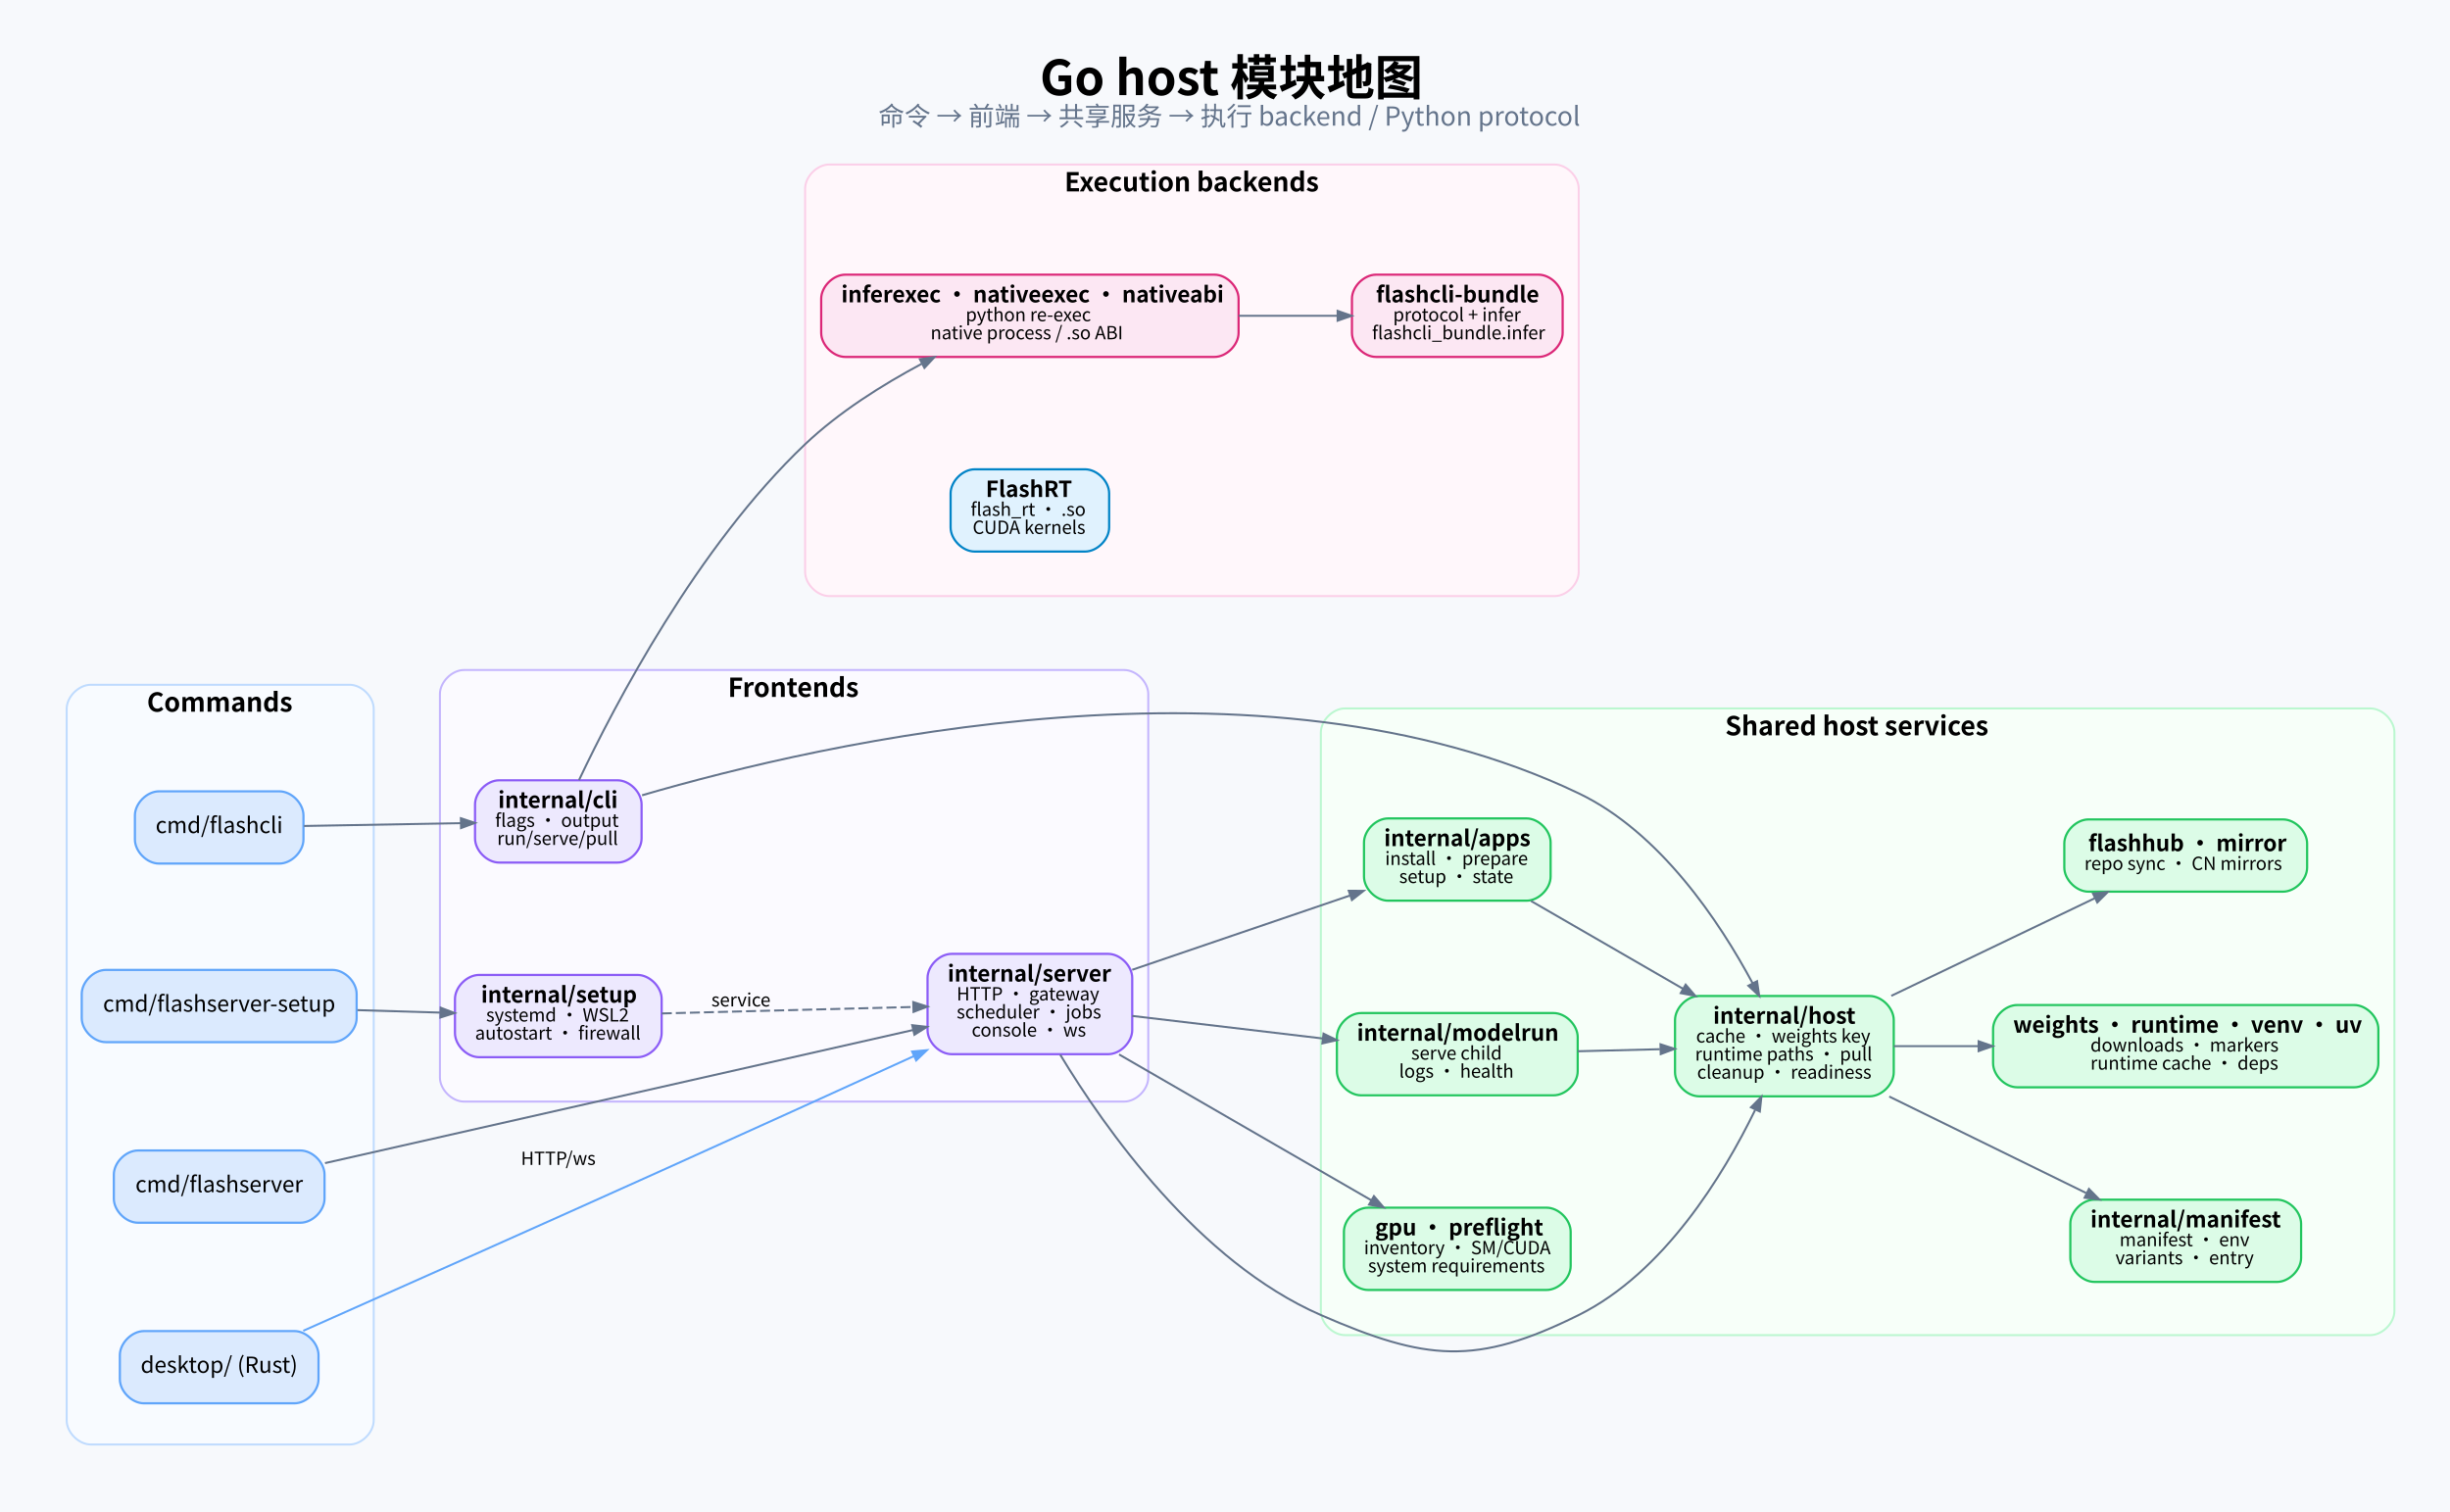
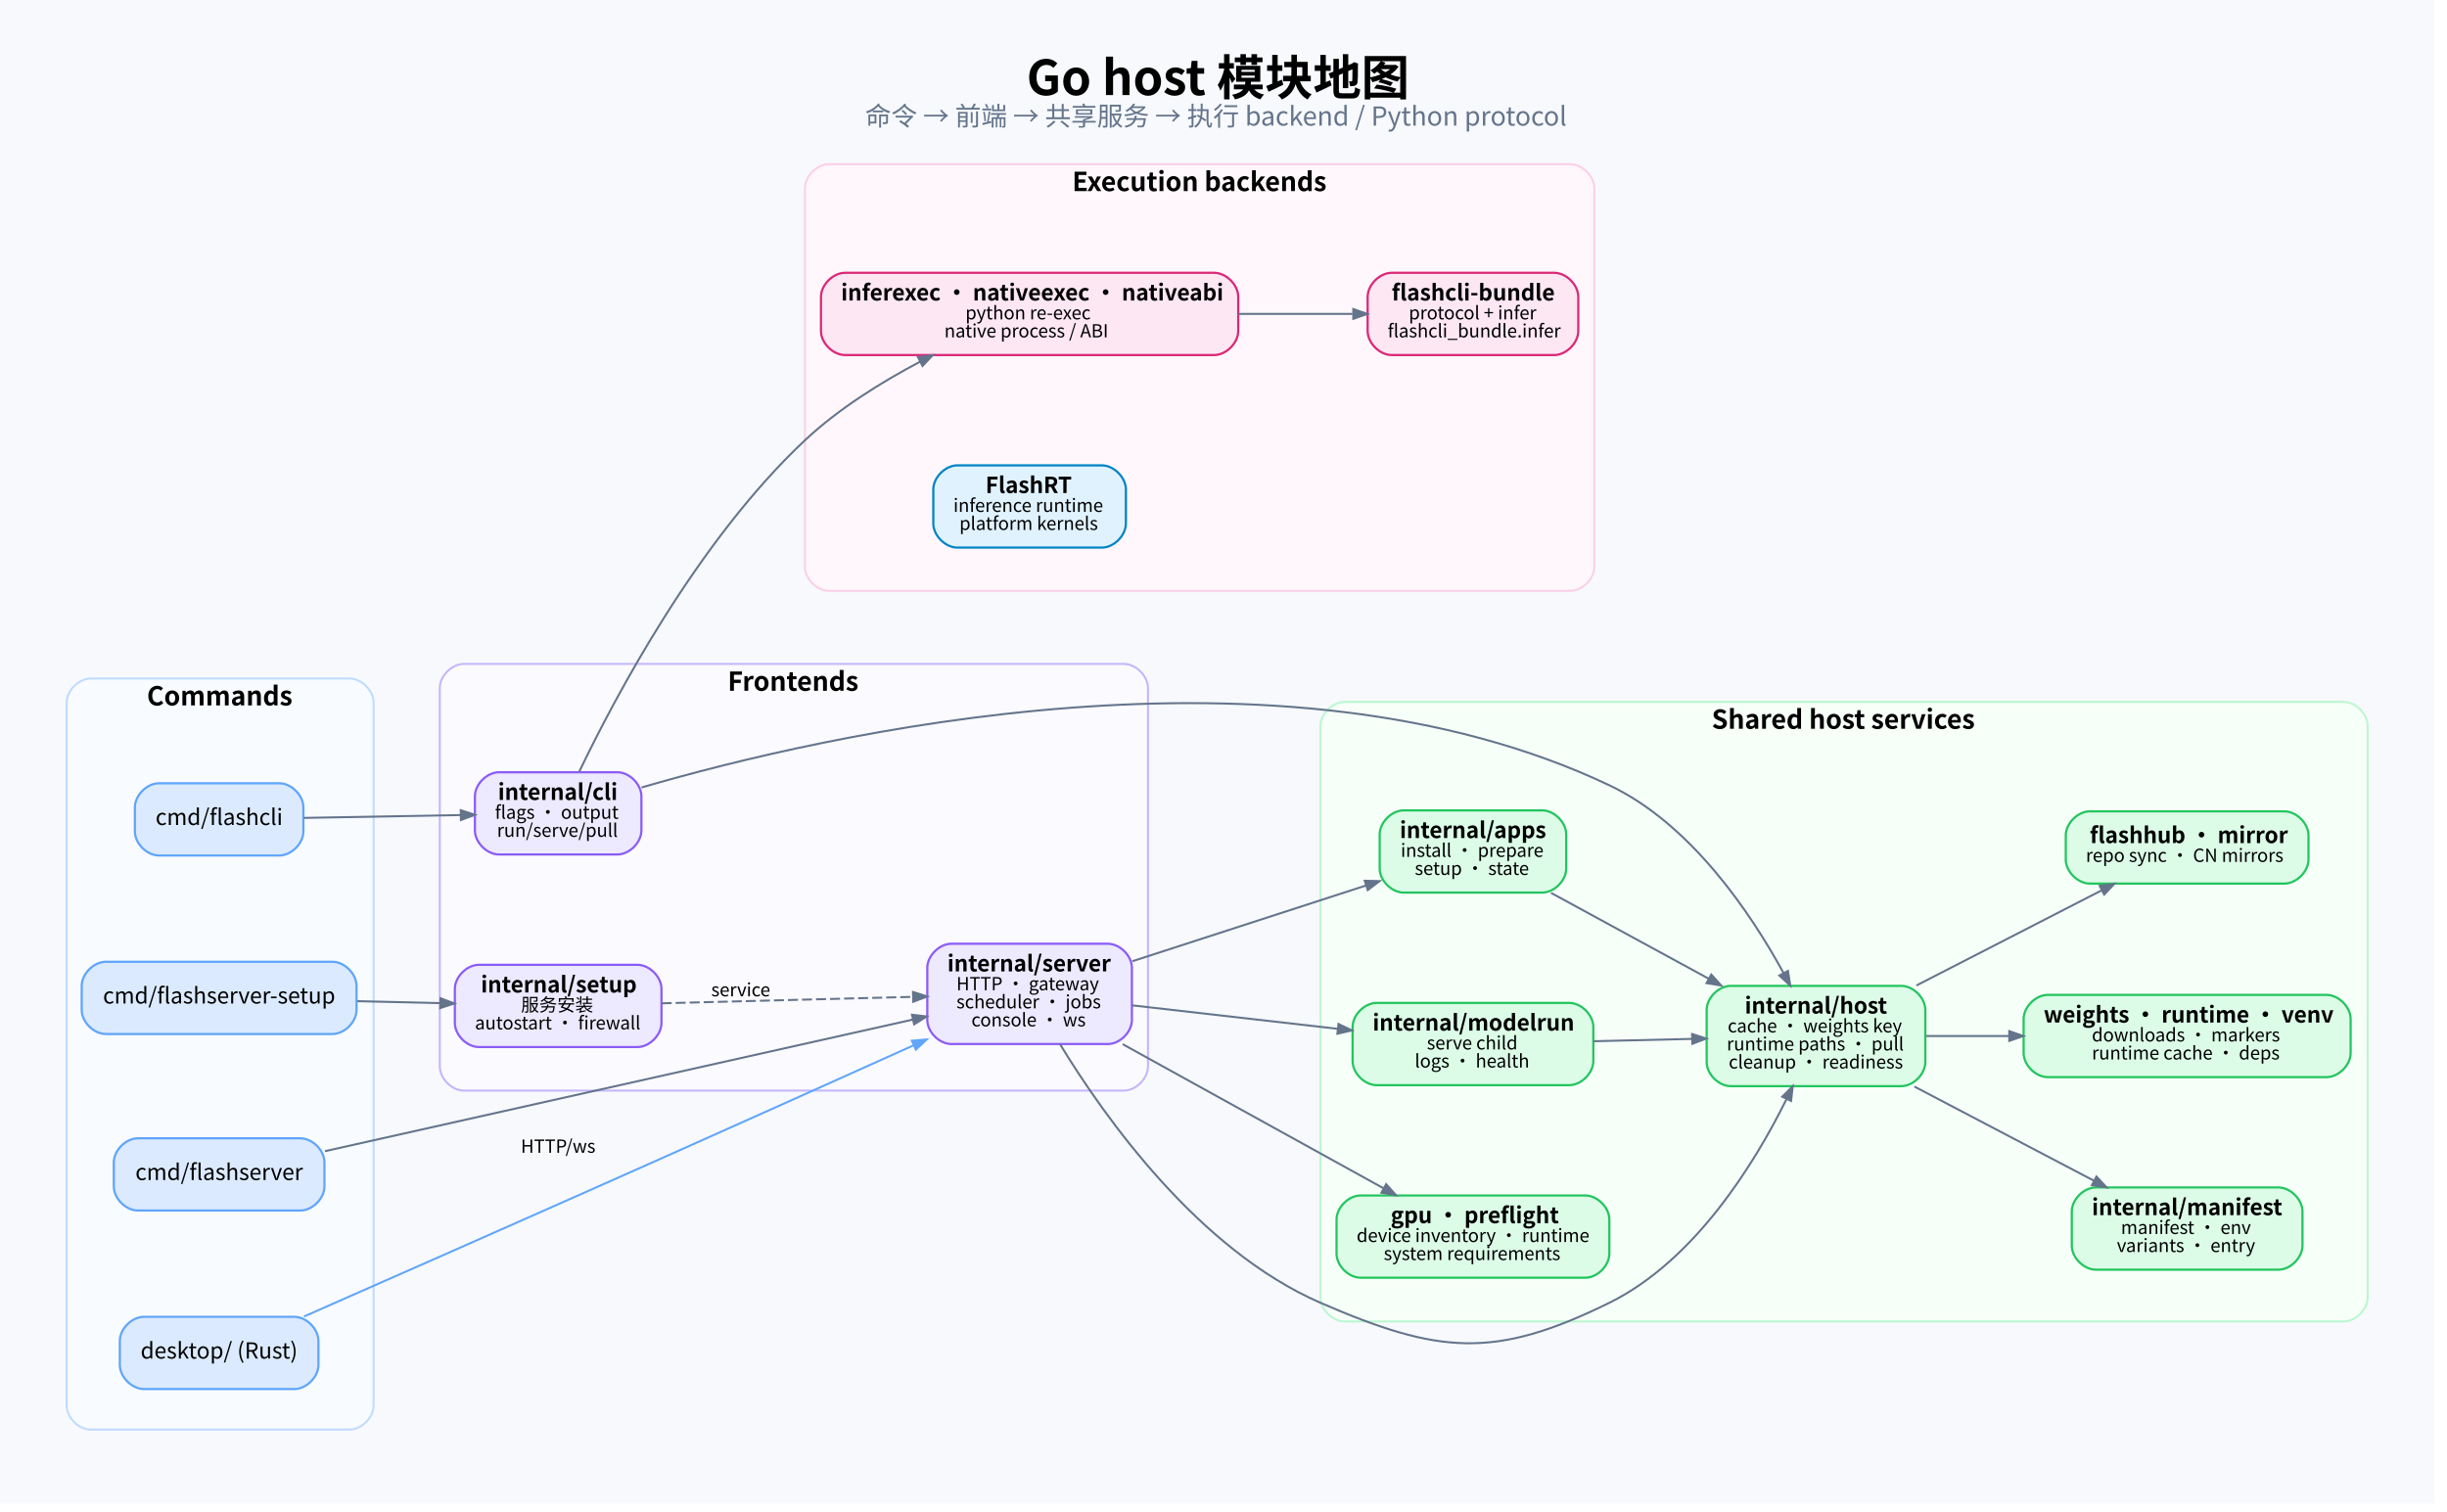
- <svg xmlns="http://www.w3.org/2000/svg" width="1050pt" height="648pt" viewBox="0.00 0.00 1049.95 648.00">
-   <g id="graph0" class="graph" transform="scale(0.86 0.86) rotate(0) translate(25.2 731.7)">
-     <polygon fill="#f7f9fc" stroke="transparent" points="-25.2,25.2 -25.2,-731.7 1201.2,-731.7 1201.2,25.2 -25.2,25.2" />
-     <text text-anchor="start" x="493" y="-684.3" font-family="Noto Sans CJK SC" font-weight="bold" font-size="24.00">Go host 模块地图</text>
-     <text text-anchor="start" x="412.5" y="-669.1" font-family="Noto Sans CJK SC" font-size="13.00" fill="#64748b">命令 → 前端 → 共享服务 → 执行 backend / Python protocol</text>
+ <svg xmlns="http://www.w3.org/2000/svg" width="1049pt" height="648pt" viewBox="0.00 0.00 1048.95 648.00">
+   <g id="graph0" class="graph" transform="scale(0.86 0.86) rotate(0) translate(25.2 724.39)">
+     <polygon fill="#f7f9fc" stroke="transparent" points="-25.2,25.2 -25.2,-724.39 1188.2,-724.39 1188.2,25.2 -25.2,25.2" />
+     <text text-anchor="start" x="486.5" y="-676.99" font-family="Noto Sans CJK SC" font-weight="bold" font-size="24.00">Go host 模块地图</text>
+     <text text-anchor="start" x="406" y="-661.79" font-family="Noto Sans CJK SC" font-size="13.00" fill="#64748b">命令 → 前端 → 共享服务 → 执行 backend / Python protocol</text>
    <g id="clust1" class="cluster">
-       <path fill="#f8fbff" stroke="#bfdbfe" d="M20,-11.79C20,-11.79 149,-11.79 149,-11.79 155,-11.79 161,-17.79 161,-23.79 161,-23.79 161,-378.42 161,-378.42 161,-384.42 155,-390.42 149,-390.42 149,-390.42 20,-390.42 20,-390.42 14,-390.42 8,-384.42 8,-378.42 8,-378.42 8,-23.79 8,-23.79 8,-17.79 14,-11.79 20,-11.79" />
-       <text text-anchor="start" x="48" y="-377.02" font-family="Noto Sans CJK SC" font-weight="bold" font-size="13.00">Commands</text>
+       <path fill="#f8fbff" stroke="#bfdbfe" d="M20,-11.66C20,-11.66 149,-11.66 149,-11.66 155,-11.66 161,-17.66 161,-23.66 161,-23.66 161,-374.1 161,-374.1 161,-380.1 155,-386.1 149,-386.1 149,-386.1 20,-386.1 20,-386.1 14,-386.1 8,-380.1 8,-374.1 8,-374.1 8,-23.66 8,-23.66 8,-17.66 14,-11.66 20,-11.66" />
+       <text text-anchor="start" x="48" y="-372.7" font-family="Noto Sans CJK SC" font-weight="bold" font-size="13.00">Commands</text>
    </g>
    <g id="clust2" class="cluster">
-       <path fill="#fbfaff" stroke="#c4b5fd" d="M206,-182.69C206,-182.69 535,-182.69 535,-182.69 541,-182.69 547,-188.69 547,-194.69 547,-194.69 547,-385.78 547,-385.78 547,-391.78 541,-397.78 535,-397.78 535,-397.78 206,-397.78 206,-397.78 200,-397.78 194,-391.78 194,-385.78 194,-385.78 194,-194.69 194,-194.69 194,-188.69 200,-182.69 206,-182.69" />
-       <text text-anchor="start" x="337.5" y="-384.38" font-family="Noto Sans CJK SC" font-weight="bold" font-size="13.00">Frontends</text>
+       <path fill="#fbfaff" stroke="#c4b5fd" d="M206,-180.67C206,-180.67 535,-180.67 535,-180.67 541,-180.67 547,-186.67 547,-192.67 547,-192.67 547,-381.39 547,-381.39 547,-387.39 541,-393.39 535,-393.39 535,-393.39 206,-393.39 206,-393.39 200,-393.39 194,-387.39 194,-381.39 194,-381.39 194,-192.67 194,-192.67 194,-186.67 200,-180.67 206,-180.67" />
+       <text text-anchor="start" x="337.5" y="-379.99" font-family="Noto Sans CJK SC" font-weight="bold" font-size="13.00">Frontends</text>
    </g>
    <g id="clust3" class="cluster">
-       <path fill="#f7fff9" stroke="#bbf7d0" d="M645,-66.3C645,-66.3 1156,-66.3 1156,-66.3 1162,-66.3 1168,-72.3 1168,-78.3 1168,-78.3 1168,-366.63 1168,-366.63 1168,-372.63 1162,-378.63 1156,-378.63 1156,-378.63 645,-378.63 645,-378.63 639,-378.63 633,-372.63 633,-366.63 633,-366.63 633,-78.3 633,-78.3 633,-72.3 639,-66.3 645,-66.3" />
-       <text text-anchor="start" x="834.5" y="-365.23" font-family="Noto Sans CJK SC" font-weight="bold" font-size="13.00">Shared host services</text>
+       <path fill="#f7fff9" stroke="#bbf7d0" d="M645,-65.56C645,-65.56 1143,-65.56 1143,-65.56 1149,-65.56 1155,-71.56 1155,-77.56 1155,-77.56 1155,-362.45 1155,-362.45 1155,-368.45 1149,-374.45 1143,-374.45 1143,-374.45 645,-374.45 645,-374.45 639,-374.45 633,-368.45 633,-362.45 633,-362.45 633,-77.56 633,-77.56 633,-71.56 639,-65.56 645,-65.56" />
+       <text text-anchor="start" x="828" y="-361.05" font-family="Noto Sans CJK SC" font-weight="bold" font-size="13.00">Shared host services</text>
    </g>
    <g id="clust4" class="cluster">
-       <path fill="#fff7fb" stroke="#fbcfe8" d="M388,-434.62C388,-434.62 749.5,-434.62 749.5,-434.62 755.5,-434.62 761.5,-440.62 761.5,-446.62 761.5,-446.62 761.5,-637.71 761.5,-637.71 761.5,-643.71 755.5,-649.71 749.5,-649.71 749.5,-649.71 388,-649.71 388,-649.71 382,-649.71 376,-643.71 376,-637.71 376,-637.71 376,-446.62 376,-446.62 376,-440.62 382,-434.62 388,-434.62" />
-       <text text-anchor="start" x="505.25" y="-636.31" font-family="Noto Sans CJK SC" font-weight="bold" font-size="13.00">Execution backends</text>
+       <path fill="#fff7fb" stroke="#fbcfe8" d="M388,-429.81C388,-429.81 757.5,-429.81 757.5,-429.81 763.5,-429.81 769.5,-435.81 769.5,-441.81 769.5,-441.81 769.5,-630.53 769.5,-630.53 769.5,-636.53 763.5,-642.53 757.5,-642.53 757.5,-642.53 388,-642.53 388,-642.53 382,-642.53 376,-636.53 376,-630.53 376,-630.53 376,-441.81 376,-441.81 376,-435.81 382,-429.81 388,-429.81" />
+       <text text-anchor="start" x="509.25" y="-629.13" font-family="Noto Sans CJK SC" font-weight="bold" font-size="13.00">Execution backends</text>
    </g>
    <g id="node1" class="node">
-       <path fill="#dbeafe" stroke="#60a5fa" stroke-width="1.1" d="M114,-337.31C114,-337.31 54,-337.31 54,-337.31 48,-337.31 42,-331.31 42,-325.31 42,-325.31 42,-313.31 42,-313.31 42,-307.31 48,-301.31 54,-301.31 54,-301.31 114,-301.31 114,-301.31 120,-301.31 126,-307.31 126,-313.31 126,-313.31 126,-325.31 126,-325.31 126,-331.31 120,-337.31 114,-337.31" />
-       <text text-anchor="middle" x="84" y="-316.51" font-family="Noto Sans CJK SC" font-size="11.00">cmd/flashcli</text>
+       <path fill="#dbeafe" stroke="#60a5fa" stroke-width="1.1" d="M114,-333.88C114,-333.88 54,-333.88 54,-333.88 48,-333.88 42,-327.88 42,-321.88 42,-321.88 42,-309.88 42,-309.88 42,-303.88 48,-297.88 54,-297.88 54,-297.88 114,-297.88 114,-297.88 120,-297.88 126,-303.88 126,-309.88 126,-309.88 126,-321.88 126,-321.88 126,-327.88 120,-333.88 114,-333.88" />
+       <text text-anchor="middle" x="84" y="-313.08" font-family="Noto Sans CJK SC" font-size="11.00">cmd/flashcli</text>
    </g>
    <g id="node5" class="node">
-       <path fill="#ede9fe" stroke="#8b5cf6" stroke-width="1.1" d="M282.5,-342.81C282.5,-342.81 223.5,-342.81 223.5,-342.81 217.5,-342.81 211.5,-336.81 211.5,-330.81 211.5,-330.81 211.5,-313.81 211.5,-313.81 211.5,-307.81 217.5,-301.81 223.5,-301.81 223.5,-301.81 282.5,-301.81 282.5,-301.81 288.5,-301.81 294.5,-307.81 294.5,-313.81 294.5,-313.81 294.5,-330.81 294.5,-330.81 294.5,-336.81 288.5,-342.81 282.5,-342.81" />
-       <text text-anchor="start" x="223" y="-329.01" font-family="Noto Sans CJK SC" font-weight="bold" font-size="11.00">internal/cli</text>
-       <text text-anchor="start" x="221.5" y="-319.61" font-family="Noto Sans CJK SC" font-size="9.00">flags · output</text>
-       <text text-anchor="start" x="222.5" y="-310.61" font-family="Noto Sans CJK SC" font-size="9.00">run/serve/pull</text>
+       <path fill="#ede9fe" stroke="#8b5cf6" stroke-width="1.1" d="M282.5,-339.38C282.5,-339.38 223.5,-339.38 223.5,-339.38 217.5,-339.38 211.5,-333.38 211.5,-327.38 211.5,-327.38 211.5,-310.38 211.5,-310.38 211.5,-304.38 217.5,-298.38 223.5,-298.38 223.5,-298.38 282.5,-298.38 282.5,-298.38 288.5,-298.38 294.5,-304.38 294.5,-310.38 294.5,-310.38 294.5,-327.38 294.5,-327.38 294.5,-333.38 288.5,-339.38 282.5,-339.38" />
+       <text text-anchor="start" x="223" y="-325.58" font-family="Noto Sans CJK SC" font-weight="bold" font-size="11.00">internal/cli</text>
+       <text text-anchor="start" x="221.5" y="-316.18" font-family="Noto Sans CJK SC" font-size="9.00">flags · output</text>
+       <text text-anchor="start" x="222.5" y="-307.18" font-family="Noto Sans CJK SC" font-size="9.00">run/serve/pull</text>
    </g>
    <g id="edge1" class="edge">
-       <path fill="none" stroke="#64748b" d="M126.28,-320.05C149.93,-320.47 179.71,-321.01 204.35,-321.45" />
-       <polygon fill="#64748b" stroke="#64748b" points="204.44,-323.9 211.48,-321.58 204.53,-319 204.44,-323.9" />
+       <path fill="none" stroke="#64748b" d="M126.28,-316.62C149.93,-317.05 179.71,-317.58 204.35,-318.03" />
+       <polygon fill="#64748b" stroke="#64748b" points="204.44,-320.48 211.48,-318.15 204.53,-315.58 204.44,-320.48" />
    </g>
    <g id="node2" class="node">
-       <path fill="#dbeafe" stroke="#60a5fa" stroke-width="1.1" d="M124.5,-158.31C124.5,-158.31 43.5,-158.31 43.5,-158.31 37.5,-158.31 31.5,-152.31 31.5,-146.31 31.5,-146.31 31.5,-134.31 31.5,-134.31 31.5,-128.31 37.5,-122.31 43.5,-122.31 43.5,-122.31 124.5,-122.31 124.5,-122.31 130.5,-122.31 136.5,-128.31 136.5,-134.31 136.5,-134.31 136.5,-146.31 136.5,-146.31 136.5,-152.31 130.5,-158.31 124.5,-158.31" />
-       <text text-anchor="middle" x="84" y="-137.51" font-family="Noto Sans CJK SC" font-size="11.00">cmd/flashserver</text>
+       <path fill="#dbeafe" stroke="#60a5fa" stroke-width="1.1" d="M124.5,-156.88C124.5,-156.88 43.5,-156.88 43.5,-156.88 37.5,-156.88 31.5,-150.88 31.5,-144.88 31.5,-144.88 31.5,-132.88 31.5,-132.88 31.5,-126.88 37.5,-120.88 43.5,-120.88 43.5,-120.88 124.5,-120.88 124.5,-120.88 130.5,-120.88 136.5,-126.88 136.5,-132.88 136.5,-132.88 136.5,-144.88 136.5,-144.88 136.5,-150.88 130.5,-156.88 124.5,-156.88" />
+       <text text-anchor="middle" x="84" y="-136.08" font-family="Noto Sans CJK SC" font-size="11.00">cmd/flashserver</text>
    </g>
    <g id="node6" class="node">
-       <path fill="#ede9fe" stroke="#8b5cf6" stroke-width="1.1" d="M527,-256.31C527,-256.31 449,-256.31 449,-256.31 443,-256.31 437,-250.31 437,-244.31 437,-244.31 437,-218.31 437,-218.31 437,-212.31 443,-206.31 449,-206.31 449,-206.31 527,-206.31 527,-206.31 533,-206.31 539,-212.31 539,-218.31 539,-218.31 539,-244.31 539,-244.31 539,-250.31 533,-256.31 527,-256.31" />
-       <text text-anchor="start" x="447" y="-242.51" font-family="Noto Sans CJK SC" font-weight="bold" font-size="11.00">internal/server</text>
-       <text text-anchor="start" x="451.5" y="-233.11" font-family="Noto Sans CJK SC" font-size="9.00">HTTP · gateway</text>
-       <text text-anchor="start" x="451.5" y="-224.11" font-family="Noto Sans CJK SC" font-size="9.00">scheduler · jobs</text>
-       <text text-anchor="start" x="459" y="-215.11" font-family="Noto Sans CJK SC" font-size="9.00">console · ws</text>
+       <path fill="#ede9fe" stroke="#8b5cf6" stroke-width="1.1" d="M527,-253.88C527,-253.88 449,-253.88 449,-253.88 443,-253.88 437,-247.88 437,-241.88 437,-241.88 437,-215.88 437,-215.88 437,-209.88 443,-203.88 449,-203.88 449,-203.88 527,-203.88 527,-203.88 533,-203.88 539,-209.88 539,-215.88 539,-215.88 539,-241.88 539,-241.88 539,-247.88 533,-253.88 527,-253.88" />
+       <text text-anchor="start" x="447" y="-240.08" font-family="Noto Sans CJK SC" font-weight="bold" font-size="11.00">internal/server</text>
+       <text text-anchor="start" x="451.5" y="-230.68" font-family="Noto Sans CJK SC" font-size="9.00">HTTP · gateway</text>
+       <text text-anchor="start" x="451.5" y="-221.68" font-family="Noto Sans CJK SC" font-size="9.00">scheduler · jobs</text>
+       <text text-anchor="start" x="459" y="-212.68" font-family="Noto Sans CJK SC" font-size="9.00">console · ws</text>
    </g>
    <g id="edge2" class="edge">
-       <path fill="none" stroke="#64748b" d="M136.73,-152.02C212.07,-169.07 351.51,-200.63 429.81,-218.36" />
-       <polygon fill="#64748b" stroke="#64748b" points="429.36,-220.77 436.73,-219.93 430.45,-215.99 429.36,-220.77" />
+       <path fill="none" stroke="#64748b" d="M136.73,-150.46C212.07,-167.33 351.51,-198.55 429.81,-216.08" />
+       <polygon fill="#64748b" stroke="#64748b" points="429.37,-218.49 436.73,-217.63 430.44,-213.71 429.37,-218.49" />
    </g>
    <g id="node3" class="node">
-       <path fill="#dbeafe" stroke="#60a5fa" stroke-width="1.1" d="M140.5,-248.31C140.5,-248.31 27.5,-248.31 27.5,-248.31 21.5,-248.31 15.5,-242.31 15.5,-236.31 15.5,-236.31 15.5,-224.31 15.5,-224.31 15.5,-218.31 21.5,-212.31 27.5,-212.31 27.5,-212.31 140.5,-212.31 140.5,-212.31 146.5,-212.31 152.5,-218.31 152.5,-224.31 152.5,-224.31 152.5,-236.31 152.5,-236.31 152.5,-242.31 146.5,-248.31 140.5,-248.31" />
-       <text text-anchor="middle" x="84" y="-227.51" font-family="Noto Sans CJK SC" font-size="11.00">cmd/flashserver-setup</text>
+       <path fill="#dbeafe" stroke="#60a5fa" stroke-width="1.1" d="M140.5,-244.88C140.5,-244.88 27.5,-244.88 27.5,-244.88 21.5,-244.88 15.5,-238.88 15.5,-232.88 15.5,-232.88 15.5,-220.88 15.5,-220.88 15.5,-214.88 21.5,-208.88 27.5,-208.88 27.5,-208.88 140.5,-208.88 140.5,-208.88 146.5,-208.88 152.5,-214.88 152.5,-220.88 152.5,-220.88 152.5,-232.88 152.5,-232.88 152.5,-238.88 146.5,-244.88 140.5,-244.88" />
+       <text text-anchor="middle" x="84" y="-224.08" font-family="Noto Sans CJK SC" font-size="11.00">cmd/flashserver-setup</text>
    </g>
    <g id="node7" class="node">
-       <path fill="#ede9fe" stroke="#8b5cf6" stroke-width="1.1" d="M292.5,-245.81C292.5,-245.81 213.5,-245.81 213.5,-245.81 207.5,-245.81 201.5,-239.81 201.5,-233.81 201.5,-233.81 201.5,-216.81 201.5,-216.81 201.5,-210.81 207.5,-204.81 213.5,-204.81 213.5,-204.81 292.5,-204.81 292.5,-204.81 298.5,-204.81 304.5,-210.81 304.5,-216.81 304.5,-216.81 304.5,-233.81 304.5,-233.81 304.5,-239.81 298.5,-245.81 292.5,-245.81" />
-       <text text-anchor="start" x="214.5" y="-232.01" font-family="Noto Sans CJK SC" font-weight="bold" font-size="11.00">internal/setup</text>
-       <text text-anchor="start" x="217" y="-222.61" font-family="Noto Sans CJK SC" font-size="9.00">systemd · WSL2</text>
-       <text text-anchor="start" x="211.5" y="-213.61" font-family="Noto Sans CJK SC" font-size="9.00">autostart · firewall</text>
+       <path fill="#ede9fe" stroke="#8b5cf6" stroke-width="1.1" d="M292.5,-243.38C292.5,-243.38 213.5,-243.38 213.5,-243.38 207.5,-243.38 201.5,-237.38 201.5,-231.38 201.5,-231.38 201.5,-214.38 201.5,-214.38 201.5,-208.38 207.5,-202.38 213.5,-202.38 213.5,-202.38 292.5,-202.38 292.5,-202.38 298.5,-202.38 304.5,-208.38 304.5,-214.38 304.5,-214.38 304.5,-231.38 304.5,-231.38 304.5,-237.38 298.5,-243.38 292.5,-243.38" />
+       <text text-anchor="start" x="214.5" y="-229.58" font-family="Noto Sans CJK SC" font-weight="bold" font-size="11.00">internal/setup</text>
+       <text text-anchor="start" x="234.5" y="-220.18" font-family="Noto Sans CJK SC" font-size="9.00">服务安装</text>
+       <text text-anchor="start" x="211.5" y="-211.18" font-family="Noto Sans CJK SC" font-size="9.00">autostart · firewall</text>
    </g>
    <g id="edge3" class="edge">
-       <path fill="none" stroke="#64748b" d="M152.93,-228.27C166.56,-227.86 180.78,-227.44 194.04,-227.04" />
-       <polygon fill="#64748b" stroke="#64748b" points="194.38,-229.48 201.3,-226.82 194.23,-224.58 194.38,-229.48" />
+       <path fill="none" stroke="#64748b" d="M152.93,-225.25C166.56,-224.93 180.78,-224.59 194.04,-224.27" />
+       <polygon fill="#64748b" stroke="#64748b" points="194.36,-226.71 201.3,-224.1 194.24,-221.81 194.36,-226.71" />
    </g>
    <g id="node4" class="node">
-       <path fill="#dbeafe" stroke="#60a5fa" stroke-width="1.1" d="M121.5,-68.31C121.5,-68.31 46.5,-68.31 46.5,-68.31 40.5,-68.31 34.5,-62.31 34.5,-56.31 34.5,-56.31 34.5,-44.31 34.5,-44.31 34.5,-38.31 40.5,-32.31 46.5,-32.31 46.5,-32.31 121.5,-32.31 121.5,-32.31 127.5,-32.31 133.5,-38.31 133.5,-44.31 133.5,-44.31 133.5,-56.31 133.5,-56.31 133.5,-62.31 127.5,-68.31 121.5,-68.31" />
-       <text text-anchor="middle" x="84" y="-47.51" font-family="Noto Sans CJK SC" font-size="11.00">desktop/ (Rust)</text>
+       <path fill="#dbeafe" stroke="#60a5fa" stroke-width="1.1" d="M121.5,-67.88C121.5,-67.88 46.5,-67.88 46.5,-67.88 40.5,-67.88 34.5,-61.88 34.5,-55.88 34.5,-55.88 34.5,-43.88 34.5,-43.88 34.5,-37.88 40.5,-31.88 46.5,-31.88 46.5,-31.88 121.5,-31.88 121.5,-31.88 127.5,-31.88 133.5,-37.88 133.5,-43.88 133.5,-43.88 133.5,-55.88 133.5,-55.88 133.5,-61.88 127.5,-67.88 121.5,-67.88" />
+       <text text-anchor="middle" x="84" y="-47.08" font-family="Noto Sans CJK SC" font-size="11.00">desktop/ (Rust)</text>
    </g>
    <g id="edge4" class="edge">
-       <path fill="none" stroke="#60a5fa" d="M125.9,-68.46C170.01,-88.07 242.29,-120.27 304.5,-148.31 346.62,-167.29 394.13,-188.9 430.11,-205.31" />
-       <polygon fill="#60a5fa" stroke="#60a5fa" points="429.31,-207.64 436.69,-208.31 431.34,-203.18 429.31,-207.64" />
-       <text text-anchor="middle" x="253" y="-151.11" font-family="Noto Sans CJK SC" font-size="9.00">HTTP/ws</text>
+       <path fill="none" stroke="#60a5fa" d="M126.3,-68.04C170.44,-87.47 242.47,-119.24 304.5,-146.88 346.61,-165.65 394.12,-187 430.11,-203.21" />
+       <polygon fill="#60a5fa" stroke="#60a5fa" points="429.3,-205.53 436.69,-206.17 431.31,-201.07 429.3,-205.53" />
+       <text text-anchor="middle" x="253" y="-149.68" font-family="Noto Sans CJK SC" font-size="9.00">HTTP/ws</text>
    </g>
    <g id="node8" class="node">
-       <path fill="#dcfce7" stroke="#22c55e" stroke-width="1.1" d="M906.5,-235.31C906.5,-235.31 821.5,-235.31 821.5,-235.31 815.5,-235.31 809.5,-229.31 809.5,-223.31 809.5,-223.31 809.5,-197.31 809.5,-197.31 809.5,-191.31 815.5,-185.31 821.5,-185.31 821.5,-185.31 906.5,-185.31 906.5,-185.31 912.5,-185.31 918.5,-191.31 918.5,-197.31 918.5,-197.31 918.5,-223.31 918.5,-223.31 918.5,-229.31 912.5,-235.31 906.5,-235.31" />
-       <text text-anchor="start" x="828.5" y="-221.51" font-family="Noto Sans CJK SC" font-weight="bold" font-size="11.00">internal/host</text>
-       <text text-anchor="start" x="820" y="-212.11" font-family="Noto Sans CJK SC" font-size="9.00">cache · weights key</text>
-       <text text-anchor="start" x="819.5" y="-203.11" font-family="Noto Sans CJK SC" font-size="9.00">runtime paths · pull</text>
-       <text text-anchor="start" x="820.5" y="-194.11" font-family="Noto Sans CJK SC" font-size="9.00">cleanup · readiness</text>
+       <path fill="#dcfce7" stroke="#22c55e" stroke-width="1.1" d="M922.5,-232.88C922.5,-232.88 837.5,-232.88 837.5,-232.88 831.5,-232.88 825.5,-226.88 825.5,-220.88 825.5,-220.88 825.5,-194.88 825.5,-194.88 825.5,-188.88 831.5,-182.88 837.5,-182.88 837.5,-182.88 922.5,-182.88 922.5,-182.88 928.5,-182.88 934.5,-188.88 934.5,-194.88 934.5,-194.88 934.5,-220.88 934.5,-220.88 934.5,-226.88 928.5,-232.88 922.5,-232.88" />
+       <text text-anchor="start" x="844.5" y="-219.08" font-family="Noto Sans CJK SC" font-weight="bold" font-size="11.00">internal/host</text>
+       <text text-anchor="start" x="836" y="-209.68" font-family="Noto Sans CJK SC" font-size="9.00">cache · weights key</text>
+       <text text-anchor="start" x="835.5" y="-200.68" font-family="Noto Sans CJK SC" font-size="9.00">runtime paths · pull</text>
+       <text text-anchor="start" x="836.5" y="-191.68" font-family="Noto Sans CJK SC" font-size="9.00">cleanup · readiness</text>
    </g>
    <g id="edge5" class="edge">
-       <path fill="none" stroke="#64748b" d="M294.74,-335.34C384.38,-361.56 603.28,-412.02 761.5,-336.31 802.19,-316.83 831.77,-272.21 848.17,-241.66" />
-       <polygon fill="#64748b" stroke="#64748b" points="850.38,-242.7 851.46,-235.36 846.04,-240.43 850.38,-242.7" />
+       <path fill="none" stroke="#64748b" d="M294.57,-331.78C385.99,-358.42 612.89,-410.78 777,-332.88 817.51,-313.65 847.25,-269.58 863.84,-239.26" />
+       <polygon fill="#64748b" stroke="#64748b" points="866.04,-240.34 867.18,-233.01 861.72,-238.03 866.04,-240.34" />
    </g>
    <g id="node15" class="node">
-       <path fill="#fce7f3" stroke="#db2777" stroke-width="1.1" d="M580,-594.81C580,-594.81 396,-594.81 396,-594.81 390,-594.81 384,-588.81 384,-582.81 384,-582.81 384,-565.81 384,-565.81 384,-559.81 390,-553.81 396,-553.81 396,-553.81 580,-553.81 580,-553.81 586,-553.81 592,-559.81 592,-565.81 592,-565.81 592,-582.81 592,-582.81 592,-588.81 586,-594.81 580,-594.81" />
-       <text text-anchor="start" x="394" y="-581.01" font-family="Noto Sans CJK SC" font-weight="bold" font-size="11.00">inferexec · nativeexec · nativeabi</text>
-       <text text-anchor="start" x="456" y="-571.61" font-family="Noto Sans CJK SC" font-size="9.00">python re-exec</text>
-       <text text-anchor="start" x="438.5" y="-562.61" font-family="Noto Sans CJK SC" font-size="9.00">native process / .so ABI</text>
+       <path fill="#fce7f3" stroke="#db2777" stroke-width="1.1" d="M580,-588.38C580,-588.38 396,-588.38 396,-588.38 390,-588.38 384,-582.38 384,-576.38 384,-576.38 384,-559.38 384,-559.38 384,-553.38 390,-547.38 396,-547.38 396,-547.38 580,-547.38 580,-547.38 586,-547.38 592,-553.38 592,-559.38 592,-559.38 592,-576.38 592,-576.38 592,-582.38 586,-588.38 580,-588.38" />
+       <text text-anchor="start" x="394" y="-574.58" font-family="Noto Sans CJK SC" font-weight="bold" font-size="11.00">inferexec · nativeexec · nativeabi</text>
+       <text text-anchor="start" x="456" y="-565.18" font-family="Noto Sans CJK SC" font-size="9.00">python re-exec</text>
+       <text text-anchor="start" x="445.5" y="-556.18" font-family="Noto Sans CJK SC" font-size="9.00">native process / ABI</text>
    </g>
    <g id="edge6" class="edge">
-       <path fill="none" stroke="#64748b" d="M263.31,-342.91C280.93,-380.1 322.23,-459.29 376,-510.31 392.89,-526.33 414.53,-539.95 434.2,-550.45" />
-       <polygon fill="#64748b" stroke="#64748b" points="433.18,-552.68 440.51,-553.75 435.45,-548.34 433.18,-552.68" />
+       <path fill="none" stroke="#64748b" d="M263.47,-339.59C281.2,-376.55 322.48,-454.69 376,-504.88 392.7,-520.54 414,-533.82 433.47,-544.09" />
+       <polygon fill="#64748b" stroke="#64748b" points="432.37,-546.29 439.72,-547.32 434.62,-541.93 432.37,-546.29" />
    </g>
    <g id="edge7" class="edge">
-       <path fill="none" stroke="#64748b" d="M503.14,-206.03C525.31,-169.35 572.06,-102.87 633,-76.31 685.35,-53.48 710.36,-50.89 761.5,-76.31 804.08,-97.47 833.57,-145.96 849.39,-178.43" />
-       <polygon fill="#64748b" stroke="#64748b" points="847.34,-179.83 852.55,-185.1 851.76,-177.73 847.34,-179.83" />
+       <path fill="none" stroke="#64748b" d="M503.19,-203.76C525.4,-167.32 572.22,-101.26 633,-74.88 691.71,-49.4 719.6,-46.57 777,-74.88 819.51,-95.85 849.23,-144 865.21,-176.23" />
+       <polygon fill="#64748b" stroke="#64748b" points="863.16,-177.62 868.41,-182.86 867.57,-175.49 863.16,-177.62" />
    </g>
    <g id="node9" class="node">
-       <path fill="#dcfce7" stroke="#22c55e" stroke-width="1.1" d="M735.5,-323.81C735.5,-323.81 666.5,-323.81 666.5,-323.81 660.5,-323.81 654.5,-317.81 654.5,-311.81 654.5,-311.81 654.5,-294.81 654.5,-294.81 654.5,-288.81 660.5,-282.81 666.5,-282.81 666.5,-282.81 735.5,-282.81 735.5,-282.81 741.5,-282.81 747.5,-288.81 747.5,-294.81 747.5,-294.81 747.5,-311.81 747.5,-311.81 747.5,-317.81 741.5,-323.81 735.5,-323.81" />
-       <text text-anchor="start" x="664.5" y="-310.01" font-family="Noto Sans CJK SC" font-weight="bold" font-size="11.00">internal/apps</text>
-       <text text-anchor="start" x="665" y="-300.61" font-family="Noto Sans CJK SC" font-size="9.00">install · prepare</text>
-       <text text-anchor="start" x="672" y="-291.61" font-family="Noto Sans CJK SC" font-size="9.00">setup · state</text>
+       <path fill="#dcfce7" stroke="#22c55e" stroke-width="1.1" d="M743.5,-320.38C743.5,-320.38 674.5,-320.38 674.5,-320.38 668.5,-320.38 662.5,-314.38 662.5,-308.38 662.5,-308.38 662.5,-291.38 662.5,-291.38 662.5,-285.38 668.5,-279.38 674.5,-279.38 674.5,-279.38 743.5,-279.38 743.5,-279.38 749.5,-279.38 755.5,-285.38 755.5,-291.38 755.5,-291.38 755.5,-308.38 755.5,-308.38 755.5,-314.38 749.5,-320.38 743.5,-320.38" />
+       <text text-anchor="start" x="672.5" y="-306.58" font-family="Noto Sans CJK SC" font-weight="bold" font-size="11.00">internal/apps</text>
+       <text text-anchor="start" x="673" y="-297.18" font-family="Noto Sans CJK SC" font-size="9.00">install · prepare</text>
+       <text text-anchor="start" x="680" y="-288.18" font-family="Noto Sans CJK SC" font-size="9.00">setup · state</text>
    </g>
    <g id="edge8" class="edge">
-       <path fill="none" stroke="#64748b" d="M539,-248.37C571.66,-259.51 614.23,-274.04 647.39,-285.35" />
-       <polygon fill="#64748b" stroke="#64748b" points="646.9,-287.77 654.32,-287.72 648.48,-283.14 646.9,-287.77" />
+       <path fill="none" stroke="#64748b" d="M539.24,-245.17C574.05,-256.45 620.29,-271.44 655.56,-282.88" />
+       <polygon fill="#64748b" stroke="#64748b" points="655.05,-285.29 662.46,-285.12 656.56,-280.63 655.05,-285.29" />
    </g>
    <g id="node10" class="node">
-       <path fill="#dcfce7" stroke="#22c55e" stroke-width="1.1" d="M749,-226.81C749,-226.81 653,-226.81 653,-226.81 647,-226.81 641,-220.81 641,-214.81 641,-214.81 641,-197.81 641,-197.81 641,-191.81 647,-185.81 653,-185.81 653,-185.81 749,-185.81 749,-185.81 755,-185.81 761,-191.81 761,-197.81 761,-197.81 761,-214.81 761,-214.81 761,-220.81 755,-226.81 749,-226.81" />
-       <text text-anchor="start" x="651" y="-213.01" font-family="Noto Sans CJK SC" font-weight="bold" font-size="11.00">internal/modelrun</text>
-       <text text-anchor="start" x="678" y="-203.61" font-family="Noto Sans CJK SC" font-size="9.00">serve child</text>
-       <text text-anchor="start" x="672" y="-194.61" font-family="Noto Sans CJK SC" font-size="9.00">logs · health</text>
+       <path fill="#dcfce7" stroke="#22c55e" stroke-width="1.1" d="M757,-224.38C757,-224.38 661,-224.38 661,-224.38 655,-224.38 649,-218.38 649,-212.38 649,-212.38 649,-195.38 649,-195.38 649,-189.38 655,-183.38 661,-183.38 661,-183.38 757,-183.38 757,-183.38 763,-183.38 769,-189.38 769,-195.38 769,-195.38 769,-212.38 769,-212.38 769,-218.38 763,-224.38 757,-224.38" />
+       <text text-anchor="start" x="659" y="-210.58" font-family="Noto Sans CJK SC" font-weight="bold" font-size="11.00">internal/modelrun</text>
+       <text text-anchor="start" x="686" y="-201.18" font-family="Noto Sans CJK SC" font-size="9.00">serve child</text>
+       <text text-anchor="start" x="680" y="-192.18" font-family="Noto Sans CJK SC" font-size="9.00">logs · health</text>
    </g>
    <g id="edge9" class="edge">
-       <path fill="none" stroke="#64748b" d="M539,-225.38C567.32,-222.03 603.1,-217.79 633.73,-214.16" />
-       <polygon fill="#64748b" stroke="#64748b" points="634.33,-216.55 640.99,-213.3 633.75,-211.69 634.33,-216.55" />
+       <path fill="none" stroke="#64748b" d="M539.24,-223.15C569.53,-219.69 608.48,-215.24 641.32,-211.49" />
+       <polygon fill="#64748b" stroke="#64748b" points="641.99,-213.88 648.67,-210.66 641.43,-209.01 641.99,-213.88" />
    </g>
    <g id="node14" class="node">
-       <path fill="#dcfce7" stroke="#22c55e" stroke-width="1.1" d="M745.5,-129.81C745.5,-129.81 656.5,-129.81 656.5,-129.81 650.5,-129.81 644.5,-123.81 644.5,-117.81 644.5,-117.81 644.5,-100.81 644.5,-100.81 644.5,-94.81 650.5,-88.81 656.5,-88.81 656.5,-88.81 745.5,-88.81 745.5,-88.81 751.5,-88.81 757.5,-94.81 757.5,-100.81 757.5,-100.81 757.5,-117.81 757.5,-117.81 757.5,-123.81 751.5,-129.81 745.5,-129.81" />
-       <text text-anchor="start" x="660" y="-116.01" font-family="Noto Sans CJK SC" font-weight="bold" font-size="11.00">gpu · preflight</text>
-       <text text-anchor="start" x="654.5" y="-106.61" font-family="Noto Sans CJK SC" font-size="9.00">inventory · SM/CUDA</text>
-       <text text-anchor="start" x="656.5" y="-97.61" font-family="Noto Sans CJK SC" font-size="9.00">system requirements</text>
+       <path fill="#dcfce7" stroke="#22c55e" stroke-width="1.1" d="M765,-128.38C765,-128.38 653,-128.38 653,-128.38 647,-128.38 641,-122.38 641,-116.38 641,-116.38 641,-99.38 641,-99.38 641,-93.38 647,-87.38 653,-87.38 653,-87.38 765,-87.38 765,-87.38 771,-87.38 777,-93.38 777,-99.38 777,-99.38 777,-116.38 777,-116.38 777,-122.38 771,-128.38 765,-128.38" />
+       <text text-anchor="start" x="668" y="-114.58" font-family="Noto Sans CJK SC" font-weight="bold" font-size="11.00">gpu · preflight</text>
+       <text text-anchor="start" x="651" y="-105.18" font-family="Noto Sans CJK SC" font-size="9.00">device inventory · runtime</text>
+       <text text-anchor="start" x="664.5" y="-96.18" font-family="Noto Sans CJK SC" font-size="9.00">system requirements</text>
    </g>
    <g id="edge10" class="edge">
-       <path fill="none" stroke="#64748b" d="M532.46,-206.17C569.3,-184.88 621.78,-154.53 658.15,-133.5" />
-       <polygon fill="#64748b" stroke="#64748b" points="659.46,-135.57 664.3,-129.95 657.01,-131.33 659.46,-135.57" />
+       <path fill="none" stroke="#64748b" d="M534.38,-203.81C572.51,-182.74 626.67,-152.82 664.32,-132.02" />
+       <polygon fill="#64748b" stroke="#64748b" points="665.74,-134.03 670.68,-128.5 663.37,-129.74 665.74,-134.03" />
    </g>
    <g id="edge17" class="edge">
-       <path fill="none" stroke="#64748b" stroke-dasharray="5,2" d="M304.56,-226.61C341.48,-227.56 391.57,-228.85 429.92,-229.84" />
-       <polygon fill="#64748b" stroke="#64748b" points="429.88,-232.28 436.94,-230.02 430.01,-227.39 429.88,-232.28" />
-       <text text-anchor="middle" x="344" y="-230.11" font-family="Noto Sans CJK SC" font-size="9.00">service</text>
+       <path fill="none" stroke="#64748b" stroke-dasharray="5,2" d="M304.56,-224.18C341.48,-225.13 391.57,-226.42 429.92,-227.41" />
+       <polygon fill="#64748b" stroke="#64748b" points="429.88,-229.86 436.94,-227.59 430.01,-224.96 429.88,-229.86" />
+       <text text-anchor="middle" x="344" y="-227.68" font-family="Noto Sans CJK SC" font-size="9.00">service</text>
    </g>
    <g id="node11" class="node">
-       <path fill="#dcfce7" stroke="#22c55e" stroke-width="1.1" d="M1109.5,-133.81C1109.5,-133.81 1018.5,-133.81 1018.5,-133.81 1012.5,-133.81 1006.5,-127.81 1006.5,-121.81 1006.5,-121.81 1006.5,-104.81 1006.5,-104.81 1006.5,-98.81 1012.5,-92.81 1018.5,-92.81 1018.5,-92.81 1109.5,-92.81 1109.5,-92.81 1115.5,-92.81 1121.5,-98.81 1121.5,-104.81 1121.5,-104.81 1121.5,-121.81 1121.5,-121.81 1121.5,-127.81 1115.5,-133.81 1109.5,-133.81" />
-       <text text-anchor="start" x="1016.5" y="-120.01" font-family="Noto Sans CJK SC" font-weight="bold" font-size="11.00">internal/manifest</text>
-       <text text-anchor="start" x="1031" y="-110.61" font-family="Noto Sans CJK SC" font-size="9.00">manifest · env</text>
-       <text text-anchor="start" x="1029" y="-101.61" font-family="Noto Sans CJK SC" font-size="9.00">variants · entry</text>
+       <path fill="#dcfce7" stroke="#22c55e" stroke-width="1.1" d="M1110.5,-132.38C1110.5,-132.38 1019.5,-132.38 1019.5,-132.38 1013.5,-132.38 1007.5,-126.38 1007.5,-120.38 1007.5,-120.38 1007.5,-103.38 1007.5,-103.38 1007.5,-97.38 1013.5,-91.38 1019.5,-91.38 1019.5,-91.38 1110.5,-91.38 1110.5,-91.38 1116.5,-91.38 1122.5,-97.38 1122.5,-103.38 1122.5,-103.38 1122.5,-120.38 1122.5,-120.38 1122.5,-126.38 1116.5,-132.38 1110.5,-132.38" />
+       <text text-anchor="start" x="1017.5" y="-118.58" font-family="Noto Sans CJK SC" font-weight="bold" font-size="11.00">internal/manifest</text>
+       <text text-anchor="start" x="1032" y="-109.18" font-family="Noto Sans CJK SC" font-size="9.00">manifest · env</text>
+       <text text-anchor="start" x="1030" y="-100.18" font-family="Noto Sans CJK SC" font-size="9.00">variants · entry</text>
    </g>
    <g id="edge15" class="edge">
-       <path fill="none" stroke="#64748b" d="M916.25,-185.2C946.5,-170.38 984.58,-151.72 1014.36,-137.13" />
-       <polygon fill="#64748b" stroke="#64748b" points="1015.77,-139.17 1020.97,-133.89 1013.61,-134.77 1015.77,-139.17" />
+       <path fill="none" stroke="#64748b" d="M929.08,-182.66C956.73,-168.16 991.26,-150.04 1018.47,-135.77" />
+       <polygon fill="#64748b" stroke="#64748b" points="1019.8,-137.83 1024.86,-132.41 1017.52,-133.5 1019.8,-137.83" />
    </g>
    <g id="node12" class="node">
-       <path fill="#dcfce7" stroke="#22c55e" stroke-width="1.1" d="M1148,-230.81C1148,-230.81 980,-230.81 980,-230.81 974,-230.81 968,-224.81 968,-218.81 968,-218.81 968,-201.81 968,-201.81 968,-195.81 974,-189.81 980,-189.81 980,-189.81 1148,-189.81 1148,-189.81 1154,-189.81 1160,-195.81 1160,-201.81 1160,-201.81 1160,-218.81 1160,-218.81 1160,-224.81 1154,-230.81 1148,-230.81" />
-       <text text-anchor="start" x="978" y="-217.01" font-family="Noto Sans CJK SC" font-weight="bold" font-size="11.00">weights · runtime · venv · uv</text>
-       <text text-anchor="start" x="1016.5" y="-207.61" font-family="Noto Sans CJK SC" font-size="9.00">downloads · markers</text>
-       <text text-anchor="start" x="1016.5" y="-198.61" font-family="Noto Sans CJK SC" font-size="9.00">runtime cache · deps</text>
+       <path fill="#dcfce7" stroke="#22c55e" stroke-width="1.1" d="M1134.5,-228.38C1134.5,-228.38 995.5,-228.38 995.5,-228.38 989.5,-228.38 983.5,-222.38 983.5,-216.38 983.5,-216.38 983.5,-199.38 983.5,-199.38 983.5,-193.38 989.5,-187.38 995.5,-187.38 995.5,-187.38 1134.5,-187.38 1134.5,-187.38 1140.5,-187.38 1146.5,-193.38 1146.5,-199.38 1146.5,-199.38 1146.5,-216.38 1146.5,-216.38 1146.5,-222.38 1140.5,-228.38 1134.5,-228.38" />
+       <text text-anchor="start" x="993.5" y="-214.58" font-family="Noto Sans CJK SC" font-weight="bold" font-size="11.00">weights · runtime · venv</text>
+       <text text-anchor="start" x="1017.5" y="-205.18" font-family="Noto Sans CJK SC" font-size="9.00">downloads · markers</text>
+       <text text-anchor="start" x="1017.5" y="-196.18" font-family="Noto Sans CJK SC" font-size="9.00">runtime cache · deps</text>
    </g>
    <g id="edge13" class="edge">
-       <path fill="none" stroke="#64748b" d="M918.58,-210.31C931.67,-210.31 946.11,-210.31 960.65,-210.31" />
-       <polygon fill="#64748b" stroke="#64748b" points="960.79,-212.76 967.79,-210.31 960.79,-207.86 960.79,-212.76" />
+       <path fill="none" stroke="#64748b" d="M934.92,-207.88C947.84,-207.88 961.98,-207.88 976.01,-207.88" />
+       <polygon fill="#64748b" stroke="#64748b" points="976.33,-210.33 983.33,-207.88 976.33,-205.43 976.33,-210.33" />
    </g>
    <g id="node13" class="node">
-       <path fill="#dcfce7" stroke="#22c55e" stroke-width="1.1" d="M1112.5,-323.31C1112.5,-323.31 1015.5,-323.31 1015.5,-323.31 1009.5,-323.31 1003.5,-317.31 1003.5,-311.31 1003.5,-311.31 1003.5,-299.31 1003.5,-299.31 1003.5,-293.31 1009.5,-287.31 1015.5,-287.31 1015.5,-287.31 1112.5,-287.31 1112.5,-287.31 1118.5,-287.31 1124.5,-293.31 1124.5,-299.31 1124.5,-299.31 1124.5,-311.31 1124.5,-311.31 1124.5,-317.31 1118.5,-323.31 1112.5,-323.31" />
-       <text text-anchor="start" x="1015.5" y="-307.51" font-family="Noto Sans CJK SC" font-weight="bold" font-size="11.00">flashhub · mirror</text>
-       <text text-anchor="start" x="1013.5" y="-298.11" font-family="Noto Sans CJK SC" font-size="9.00">repo sync · CN mirrors</text>
+       <path fill="#dcfce7" stroke="#22c55e" stroke-width="1.1" d="M1113.5,-319.88C1113.5,-319.88 1016.5,-319.88 1016.5,-319.88 1010.5,-319.88 1004.5,-313.88 1004.5,-307.88 1004.5,-307.88 1004.5,-295.88 1004.5,-295.88 1004.5,-289.88 1010.5,-283.88 1016.5,-283.88 1016.5,-283.88 1113.5,-283.88 1113.5,-283.88 1119.5,-283.88 1125.5,-289.88 1125.5,-295.88 1125.5,-295.88 1125.5,-307.88 1125.5,-307.88 1125.5,-313.88 1119.5,-319.88 1113.5,-319.88" />
+       <text text-anchor="start" x="1016.5" y="-304.08" font-family="Noto Sans CJK SC" font-weight="bold" font-size="11.00">flashhub · mirror</text>
+       <text text-anchor="start" x="1014.5" y="-294.68" font-family="Noto Sans CJK SC" font-size="9.00">repo sync · CN mirrors</text>
    </g>
    <g id="edge14" class="edge">
-       <path fill="none" stroke="#64748b" d="M917.28,-235.39C948.81,-250.52 988.54,-269.58 1018.55,-283.98" />
-       <polygon fill="#64748b" stroke="#64748b" points="1017.81,-286.34 1025.19,-287.16 1019.93,-281.92 1017.81,-286.34" />
+       <path fill="none" stroke="#64748b" d="M930.04,-233.07C958.86,-247.87 994.89,-266.38 1022.33,-280.48" />
+       <polygon fill="#64748b" stroke="#64748b" points="1021.41,-282.76 1028.75,-283.78 1023.65,-278.4 1021.41,-282.76" />
    </g>
    <g id="edge11" class="edge">
-       <path fill="none" stroke="#64748b" d="M737.73,-282.67C760.02,-269.79 789.03,-253.04 813.51,-238.89" />
-       <polygon fill="#64748b" stroke="#64748b" points="814.8,-240.98 819.63,-235.36 812.35,-236.74 814.8,-240.98" />
+       <path fill="none" stroke="#64748b" d="M747.93,-279.24C771.07,-266.63 801,-250.34 826.41,-236.51" />
+       <polygon fill="#64748b" stroke="#64748b" points="827.79,-238.55 832.77,-233.05 825.45,-234.24 827.79,-238.55" />
    </g>
    <g id="edge12" class="edge">
-       <path fill="none" stroke="#64748b" d="M761.04,-207.77C774.36,-208.1 788.54,-208.46 801.95,-208.79" />
-       <polygon fill="#64748b" stroke="#64748b" points="802.25,-211.25 809.31,-208.97 802.37,-206.35 802.25,-211.25" />
+       <path fill="none" stroke="#64748b" d="M769.11,-205.28C784.96,-205.66 802.12,-206.06 818.06,-206.44" />
+       <polygon fill="#64748b" stroke="#64748b" points="818.24,-208.89 825.3,-206.61 818.36,-204 818.24,-208.89" />
    </g>
    <g id="node16" class="node">
-       <path fill="#fce7f3" stroke="#db2777" stroke-width="1.1" d="M741.5,-594.81C741.5,-594.81 660.5,-594.81 660.5,-594.81 654.5,-594.81 648.5,-588.81 648.5,-582.81 648.5,-582.81 648.5,-565.81 648.5,-565.81 648.5,-559.81 654.5,-553.81 660.5,-553.81 660.5,-553.81 741.5,-553.81 741.5,-553.81 747.5,-553.81 753.5,-559.81 753.5,-565.81 753.5,-565.81 753.5,-582.81 753.5,-582.81 753.5,-588.81 747.5,-594.81 741.5,-594.81" />
-       <text text-anchor="start" x="660.5" y="-581.01" font-family="Noto Sans CJK SC" font-weight="bold" font-size="11.00">flashcli-bundle</text>
-       <text text-anchor="start" x="669" y="-571.61" font-family="Noto Sans CJK SC" font-size="9.00">protocol + infer</text>
-       <text text-anchor="start" x="658.5" y="-562.61" font-family="Noto Sans CJK SC" font-size="9.00">flashcli_bundle.infer</text>
+       <path fill="#fce7f3" stroke="#db2777" stroke-width="1.1" d="M749.5,-588.38C749.5,-588.38 668.5,-588.38 668.5,-588.38 662.5,-588.38 656.5,-582.38 656.5,-576.38 656.5,-576.38 656.5,-559.38 656.5,-559.38 656.5,-553.38 662.5,-547.38 668.5,-547.38 668.5,-547.38 749.5,-547.38 749.5,-547.38 755.5,-547.38 761.5,-553.38 761.5,-559.38 761.5,-559.38 761.5,-576.38 761.5,-576.38 761.5,-582.38 755.5,-588.38 749.5,-588.38" />
+       <text text-anchor="start" x="668.5" y="-574.58" font-family="Noto Sans CJK SC" font-weight="bold" font-size="11.00">flashcli-bundle</text>
+       <text text-anchor="start" x="677" y="-565.18" font-family="Noto Sans CJK SC" font-size="9.00">protocol + infer</text>
+       <text text-anchor="start" x="666.5" y="-556.18" font-family="Noto Sans CJK SC" font-size="9.00">flashcli_bundle.infer</text>
    </g>
    <g id="edge16" class="edge">
-       <path fill="none" stroke="#64748b" d="M592.03,-574.31C608.84,-574.31 625.73,-574.31 641,-574.31" />
-       <polygon fill="#64748b" stroke="#64748b" points="641.36,-576.76 648.36,-574.31 641.36,-571.86 641.36,-576.76" />
+       <path fill="none" stroke="#64748b" d="M592.09,-567.88C611.6,-567.88 631.38,-567.88 648.95,-567.88" />
+       <polygon fill="#64748b" stroke="#64748b" points="649.34,-570.33 656.34,-567.88 649.34,-565.43 649.34,-570.33" />
    </g>
    <g id="node17" class="node">
-       <path fill="#e0f2fe" stroke="#0284c7" stroke-width="1.1" d="M515.5,-497.81C515.5,-497.81 460.5,-497.81 460.5,-497.81 454.5,-497.81 448.5,-491.81 448.5,-485.81 448.5,-485.81 448.5,-468.81 448.5,-468.81 448.5,-462.81 454.5,-456.81 460.5,-456.81 460.5,-456.81 515.5,-456.81 515.5,-456.81 521.5,-456.81 527.5,-462.81 527.5,-468.81 527.5,-468.81 527.5,-485.81 527.5,-485.81 527.5,-491.81 521.5,-497.81 515.5,-497.81" />
-       <text text-anchor="start" x="466" y="-484.01" font-family="Noto Sans CJK SC" font-weight="bold" font-size="11.00">FlashRT</text>
-       <text text-anchor="start" x="458.5" y="-474.61" font-family="Noto Sans CJK SC" font-size="9.00">flash_rt · .so</text>
-       <text text-anchor="start" x="459.5" y="-465.61" font-family="Noto Sans CJK SC" font-size="9.00">CUDA kernels</text>
+       <path fill="#e0f2fe" stroke="#0284c7" stroke-width="1.1" d="M524,-492.38C524,-492.38 452,-492.38 452,-492.38 446,-492.38 440,-486.38 440,-480.38 440,-480.38 440,-463.38 440,-463.38 440,-457.38 446,-451.38 452,-451.38 452,-451.38 524,-451.38 524,-451.38 530,-451.38 536,-457.38 536,-463.38 536,-463.38 536,-480.38 536,-480.38 536,-486.38 530,-492.38 524,-492.38" />
+       <text text-anchor="start" x="466" y="-478.58" font-family="Noto Sans CJK SC" font-weight="bold" font-size="11.00">FlashRT</text>
+       <text text-anchor="start" x="450" y="-469.18" font-family="Noto Sans CJK SC" font-size="9.00">inference runtime</text>
+       <text text-anchor="start" x="453" y="-460.18" font-family="Noto Sans CJK SC" font-size="9.00">platform kernels</text>
    </g>
  </g>
</svg>
